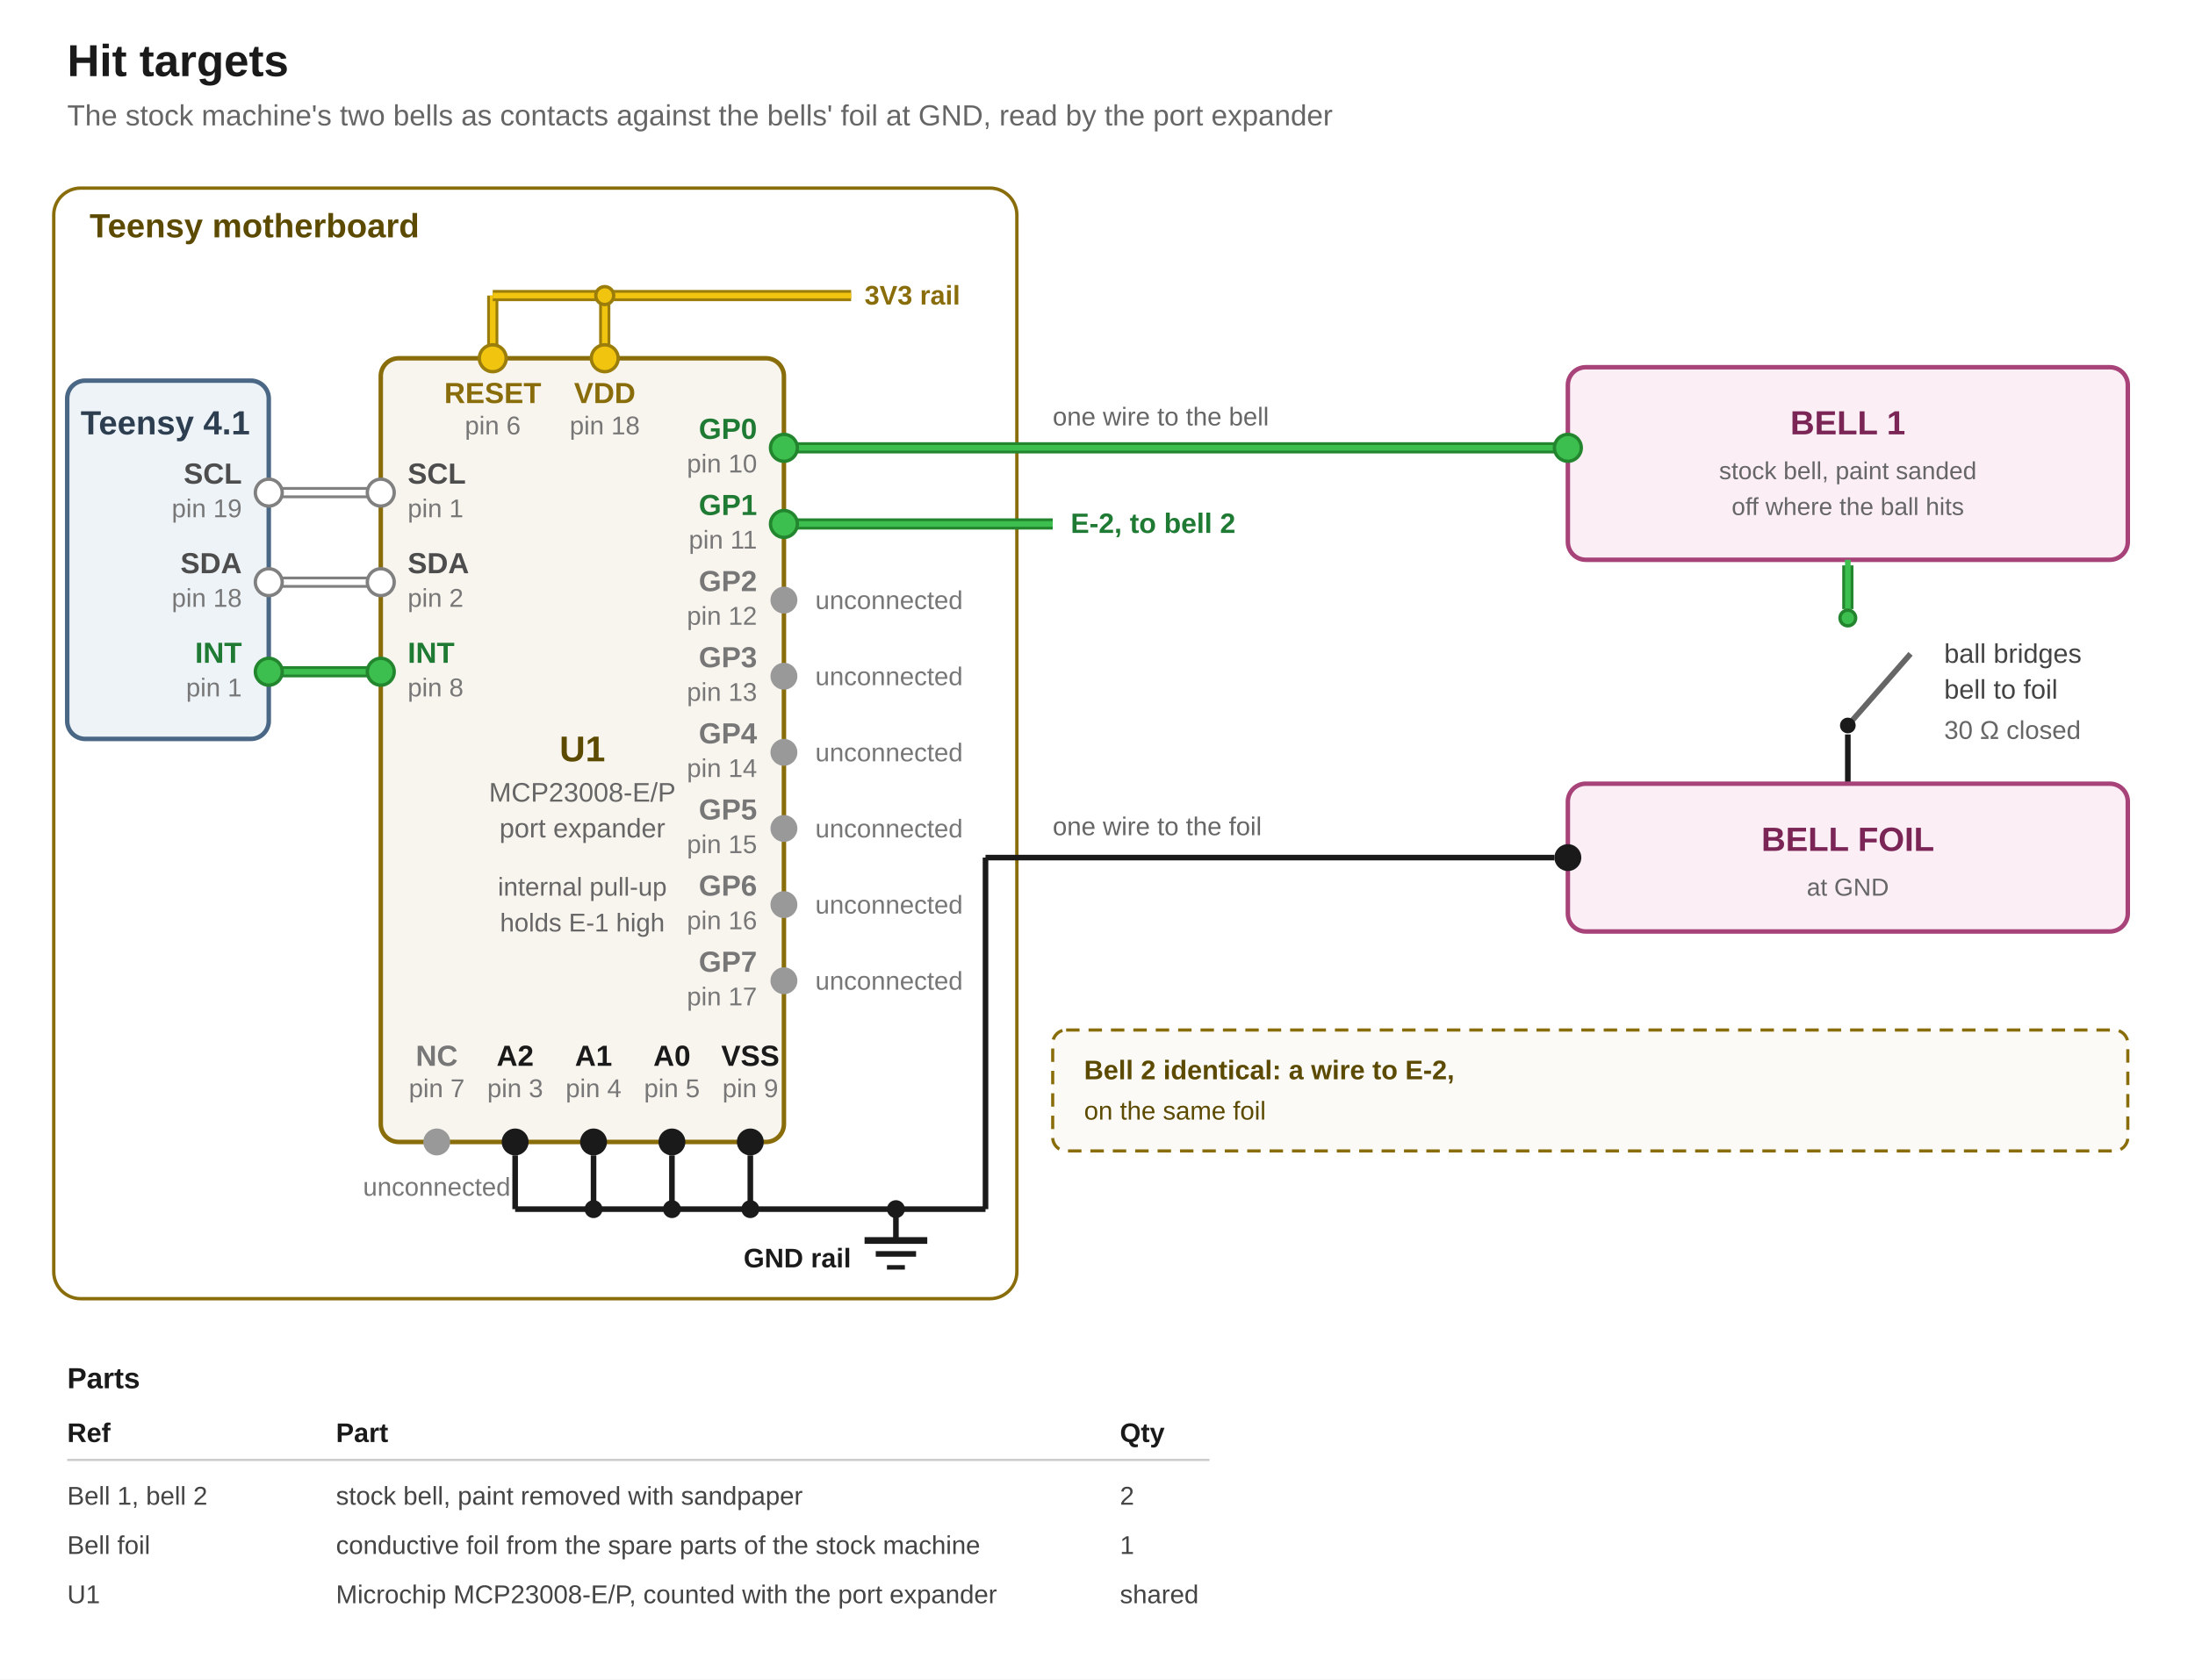
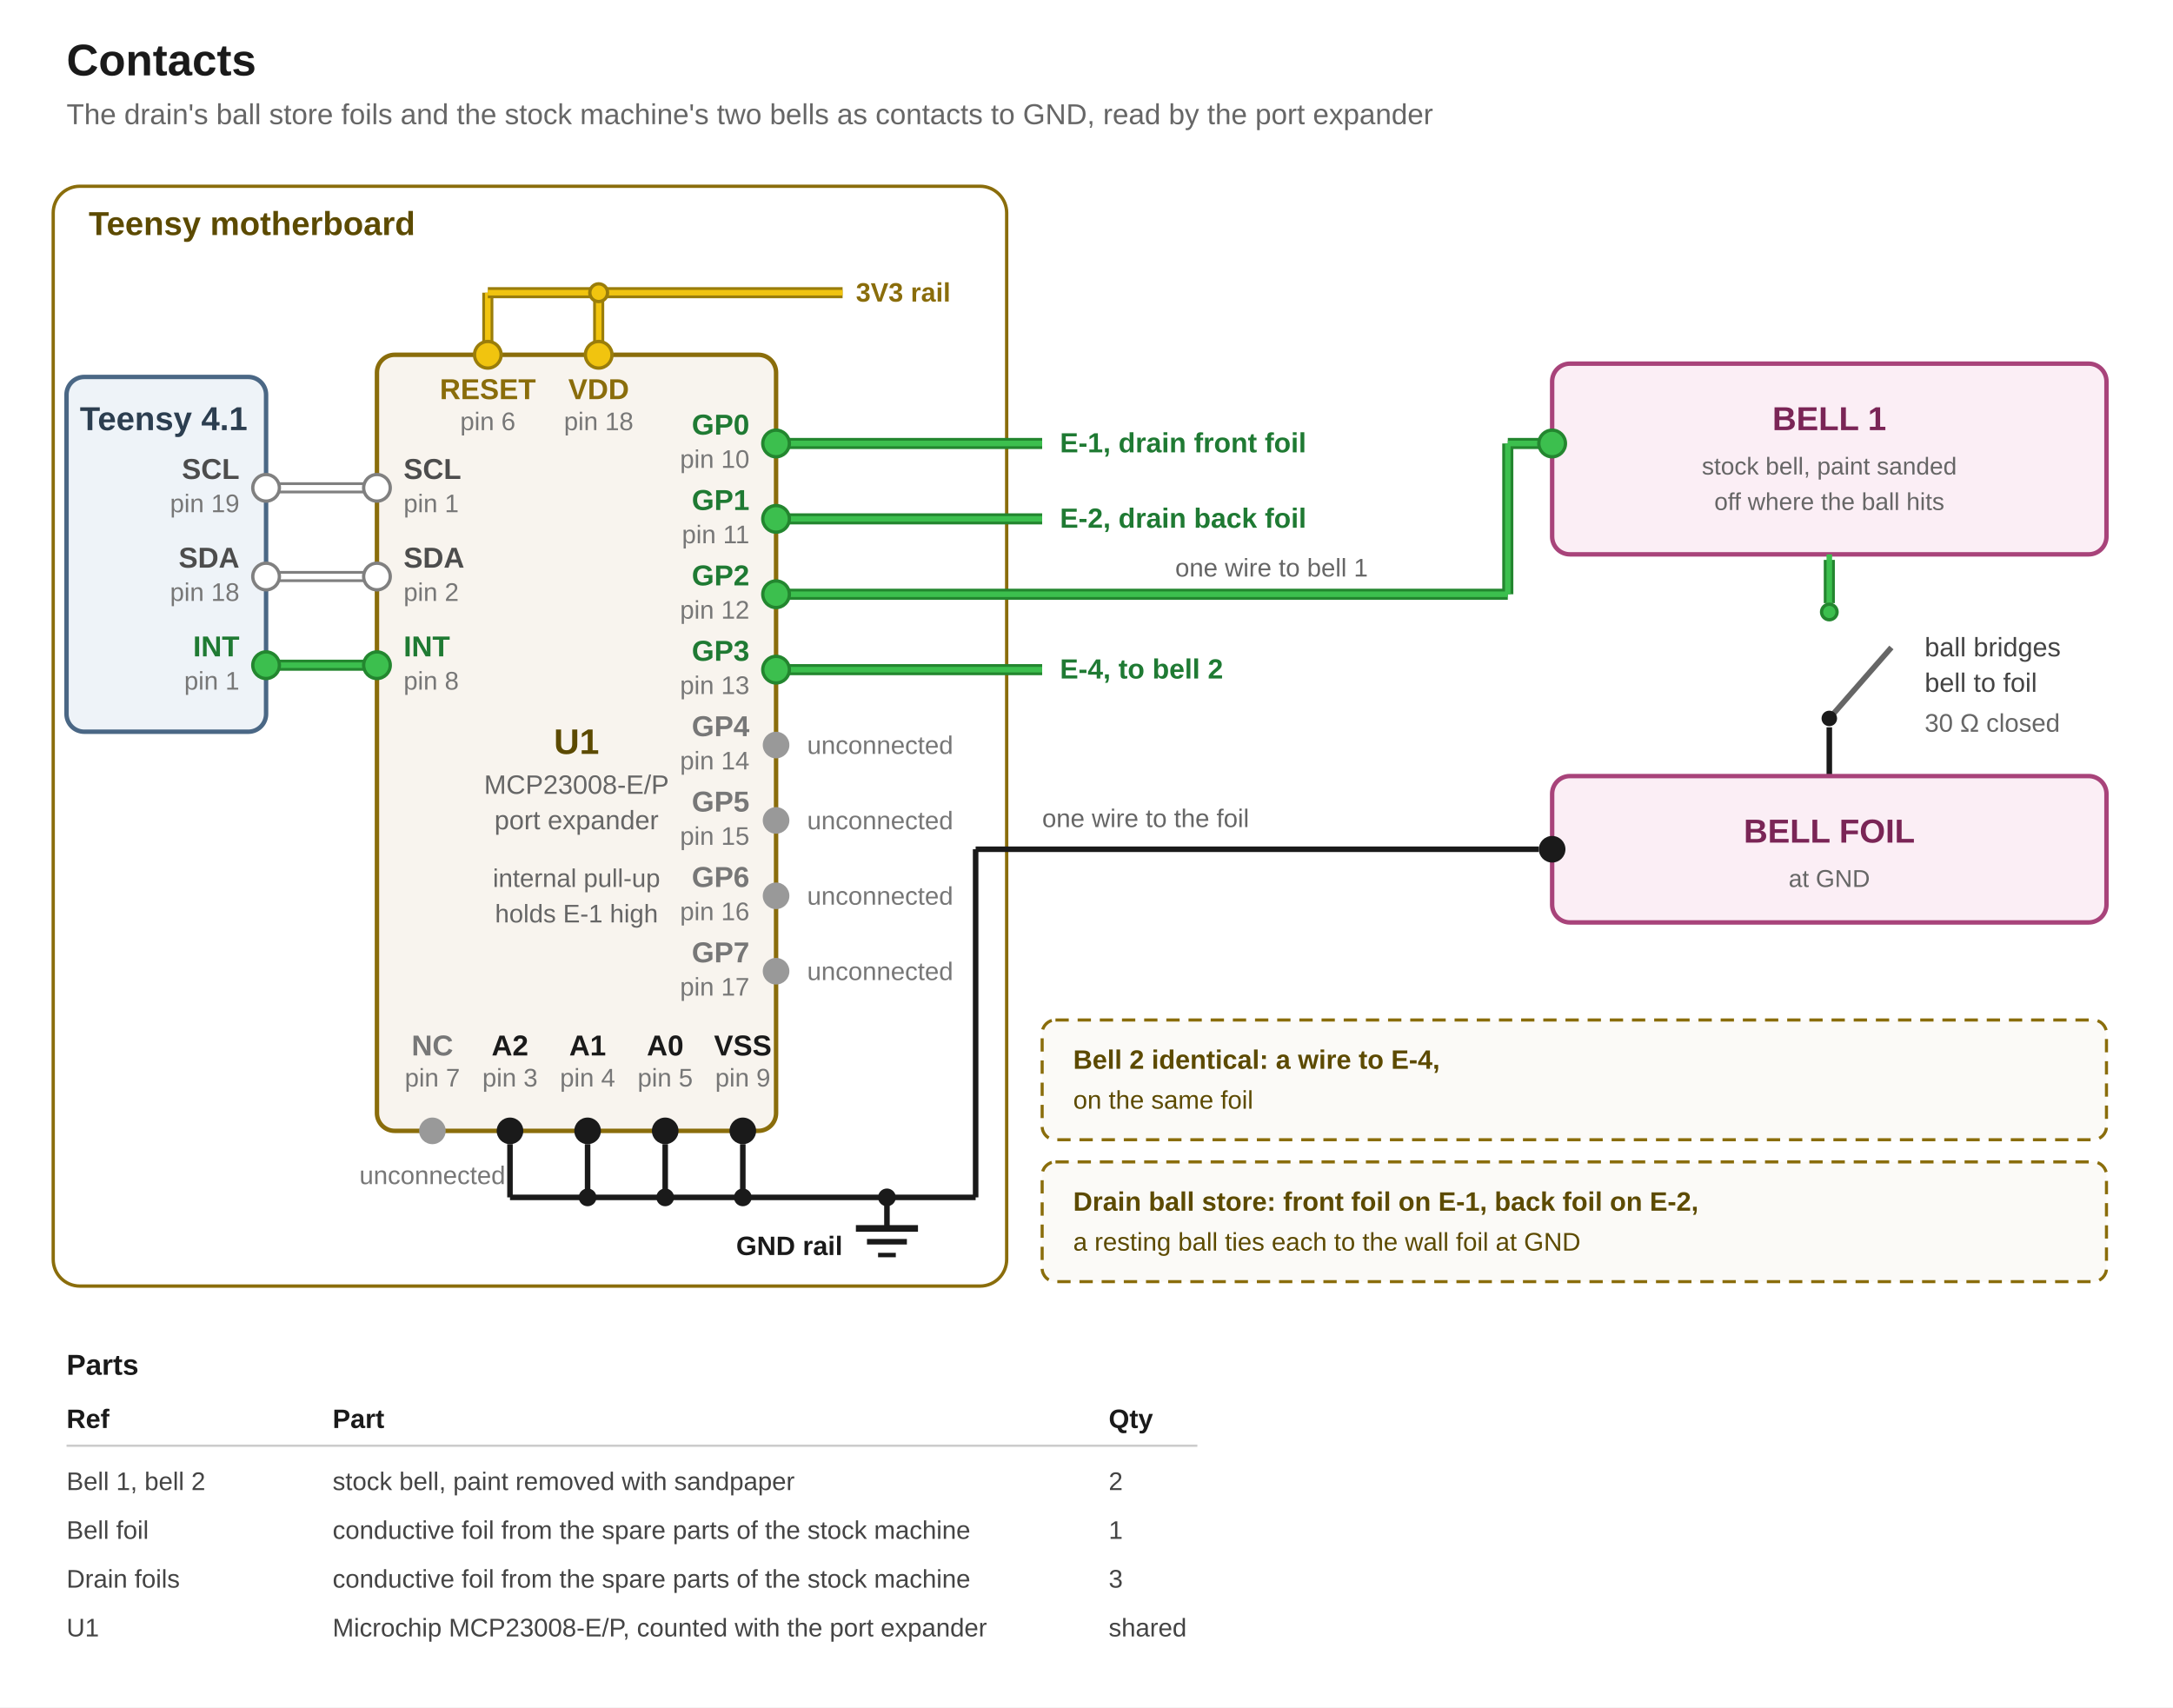
- <svg xmlns="http://www.w3.org/2000/svg" viewBox="0 0 980 750" font-family="Segoe UI, Arial, sans-serif">
-   <rect x="0" y="0" width="980" height="750" fill="#ffffff" />
-   <text x="30" y="34" font-size="20" font-weight="700" fill="#1a1a1a">Hit targets</text>
-   <text x="30" y="56" font-size="13" fill="#666">The stock machine's two bells as contacts against the bells' foil at GND, read by the port expander</text>
+ <svg xmlns="http://www.w3.org/2000/svg" viewBox="0 0 980 770" font-family="Segoe UI, Arial, sans-serif">
+   <rect x="0" y="0" width="980" height="770" fill="#ffffff" />
+   <text x="30" y="34" font-size="20" font-weight="700" fill="#1a1a1a">Contacts</text>
+   <text x="30" y="56" font-size="13" fill="#666">The drain's ball store foils and the stock machine's two bells as contacts to GND, read by the port expander</text>
  <rect x="24" y="84" width="430" height="496" rx="12" fill="none" stroke="#8a6d0b" stroke-width="1.5" />
  <text x="40" y="106" font-size="15" font-weight="700" fill="#5c4a00">Teensy motherboard</text>
  <rect x="30" y="170" width="90" height="160" rx="8" fill="#eef3f8" stroke="#4a6785" stroke-width="2" />
  <text x="36" y="194" font-size="15" font-weight="700" fill="#2c3e50">Teensy 4.1</text>
  <text x="108" y="216" text-anchor="end" font-size="13" font-weight="700" fill="#4d4d4d">SCL</text>
  <text x="108" y="231" text-anchor="end" font-size="11.5" fill="#777" data-pin="SCL on Wire">pin 19</text>
  <text x="108" y="256" text-anchor="end" font-size="13" font-weight="700" fill="#4d4d4d">SDA</text>
  <text x="108" y="271" text-anchor="end" font-size="11.5" fill="#777" data-pin="SDA on Wire">pin 18</text>
  <text x="108" y="296" text-anchor="end" font-size="13" font-weight="700" fill="#1f7a33">INT</text>
  <text x="108" y="311" text-anchor="end" font-size="11.5" fill="#777" data-pin="Interrupt from the port expander">pin 1</text>
  <line x1="126" y1="220" x2="164" y2="220" stroke="#808080" stroke-width="5" />
  <line x1="126" y1="220" x2="164" y2="220" stroke="#ffffff" stroke-width="2.5" />
  <line x1="126" y1="260" x2="164" y2="260" stroke="#808080" stroke-width="5" />
  <line x1="126" y1="260" x2="164" y2="260" stroke="#ffffff" stroke-width="2.5" />
  <line x1="126" y1="300" x2="164" y2="300" stroke="#23862f" stroke-width="5" />
  <line x1="126" y1="300" x2="164" y2="300" stroke="#3cbf4e" stroke-width="2.5" />
  <line x1="220" y1="154" x2="220" y2="132" stroke="#9a7d0a" stroke-width="5" />
  <line x1="220" y1="154" x2="220" y2="132" stroke="#f1c40f" stroke-width="2.5" />
  <line x1="270" y1="154" x2="270" y2="132" stroke="#9a7d0a" stroke-width="5" />
  <line x1="270" y1="154" x2="270" y2="132" stroke="#f1c40f" stroke-width="2.5" />
  <line x1="220" y1="132" x2="380" y2="132" stroke="#9a7d0a" stroke-width="5" />
  <line x1="220" y1="132" x2="380" y2="132" stroke="#f1c40f" stroke-width="2.5" />
  <text x="386" y="136" font-size="12" font-weight="700" fill="#8a6d0b">3V3 rail</text>
  <rect x="170" y="160" width="180" height="350" rx="8" fill="#f8f4ee" stroke="#8a6d0b" stroke-width="2" />
  <text x="260" y="340" text-anchor="middle" font-size="16" font-weight="700" fill="#5c4a00">U1</text>
  <text x="260" y="358" text-anchor="middle" font-size="12" fill="#666">MCP23008-E/P</text>
  <text x="260" y="374" text-anchor="middle" font-size="12" fill="#666">port expander</text>
  <text x="260" y="400" text-anchor="middle" font-size="11.5" fill="#666">internal pull-up</text>
  <text x="260" y="416" text-anchor="middle" font-size="11.5" fill="#666">holds E-1 high</text>
  <text x="220" y="180" text-anchor="middle" font-size="13" font-weight="700" fill="#8a6d0b">RESET</text>
  <text x="220" y="194" text-anchor="middle" font-size="11.5" fill="#777">pin 6</text>
  <text x="270" y="180" text-anchor="middle" font-size="13" font-weight="700" fill="#8a6d0b">VDD</text>
  <text x="270" y="194" text-anchor="middle" font-size="11.5" fill="#777">pin 18</text>
  <text x="182" y="216" font-size="13" font-weight="700" fill="#4d4d4d">SCL</text>
  <text x="182" y="231" font-size="11.5" fill="#777">pin 1</text>
  <text x="182" y="256" font-size="13" font-weight="700" fill="#4d4d4d">SDA</text>
  <text x="182" y="271" font-size="11.5" fill="#777">pin 2</text>
  <text x="182" y="296" font-size="13" font-weight="700" fill="#1f7a33">INT</text>
  <text x="182" y="311" font-size="11.5" fill="#777">pin 8</text>
  <text x="338" y="196" text-anchor="end" font-size="13" font-weight="700" fill="#1f7a33">GP0</text>
  <text x="338" y="211" text-anchor="end" font-size="11.5" fill="#777">pin 10</text>
  <text x="338" y="230" text-anchor="end" font-size="13" font-weight="700" fill="#1f7a33">GP1</text>
  <text x="338" y="245" text-anchor="end" font-size="11.5" fill="#777">pin 11</text>
-   <text x="338" y="264" text-anchor="end" font-size="13" font-weight="700" fill="#777">GP2</text>
+   <text x="338" y="264" text-anchor="end" font-size="13" font-weight="700" fill="#1f7a33">GP2</text>
  <text x="338" y="279" text-anchor="end" font-size="11.5" fill="#777">pin 12</text>
-   <circle cx="350" cy="268" r="6" fill="#999" />
-   <text x="364" y="272" font-size="11.5" fill="#777">unconnected</text>
-   <text x="338" y="298" text-anchor="end" font-size="13" font-weight="700" fill="#777">GP3</text>
+   <text x="338" y="298" text-anchor="end" font-size="13" font-weight="700" fill="#1f7a33">GP3</text>
  <text x="338" y="313" text-anchor="end" font-size="11.5" fill="#777">pin 13</text>
-   <circle cx="350" cy="302" r="6" fill="#999" />
-   <text x="364" y="306" font-size="11.5" fill="#777">unconnected</text>
  <text x="338" y="332" text-anchor="end" font-size="13" font-weight="700" fill="#777">GP4</text>
  <text x="338" y="347" text-anchor="end" font-size="11.5" fill="#777">pin 14</text>
  <circle cx="350" cy="336" r="6" fill="#999" />
  <text x="364" y="340" font-size="11.5" fill="#777">unconnected</text>
  <text x="338" y="366" text-anchor="end" font-size="13" font-weight="700" fill="#777">GP5</text>
  <text x="338" y="381" text-anchor="end" font-size="11.5" fill="#777">pin 15</text>
  <circle cx="350" cy="370" r="6" fill="#999" />
  <text x="364" y="374" font-size="11.5" fill="#777">unconnected</text>
  <text x="338" y="400" text-anchor="end" font-size="13" font-weight="700" fill="#777">GP6</text>
  <text x="338" y="415" text-anchor="end" font-size="11.5" fill="#777">pin 16</text>
  <circle cx="350" cy="404" r="6" fill="#999" />
  <text x="364" y="408" font-size="11.5" fill="#777">unconnected</text>
  <text x="338" y="434" text-anchor="end" font-size="13" font-weight="700" fill="#777">GP7</text>
  <text x="338" y="449" text-anchor="end" font-size="11.5" fill="#777">pin 17</text>
  <circle cx="350" cy="438" r="6" fill="#999" />
  <text x="364" y="442" font-size="11.5" fill="#777">unconnected</text>
  <circle cx="195" cy="510" r="6" fill="#999" />
  <text x="195" y="476" text-anchor="middle" font-size="13" font-weight="700" fill="#777">NC</text>
  <text x="195" y="490" text-anchor="middle" font-size="11.5" fill="#777">pin 7</text>
  <circle cx="230" cy="510" r="6" fill="#1a1a1a" />
  <text x="230" y="476" text-anchor="middle" font-size="13" font-weight="700" fill="#1a1a1a">A2</text>
  <text x="230" y="490" text-anchor="middle" font-size="11.5" fill="#777">pin 3</text>
  <line x1="230" y1="516" x2="230" y2="540" stroke="#1a1a1a" stroke-width="2.5" />
  <circle cx="265" cy="510" r="6" fill="#1a1a1a" />
  <text x="265" y="476" text-anchor="middle" font-size="13" font-weight="700" fill="#1a1a1a">A1</text>
  <text x="265" y="490" text-anchor="middle" font-size="11.5" fill="#777">pin 4</text>
  <line x1="265" y1="516" x2="265" y2="540" stroke="#1a1a1a" stroke-width="2.5" />
  <circle cx="300" cy="510" r="6" fill="#1a1a1a" />
  <text x="300" y="476" text-anchor="middle" font-size="13" font-weight="700" fill="#1a1a1a">A0</text>
  <text x="300" y="490" text-anchor="middle" font-size="11.5" fill="#777">pin 5</text>
  <line x1="300" y1="516" x2="300" y2="540" stroke="#1a1a1a" stroke-width="2.5" />
  <circle cx="335" cy="510" r="6" fill="#1a1a1a" />
  <text x="335" y="476" text-anchor="middle" font-size="13" font-weight="700" fill="#1a1a1a">VSS</text>
  <text x="335" y="490" text-anchor="middle" font-size="11.5" fill="#777">pin 9</text>
  <line x1="335" y1="516" x2="335" y2="540" stroke="#1a1a1a" stroke-width="2.5" />
  <text x="195" y="534" text-anchor="middle" font-size="11.5" fill="#777">unconnected</text>
  <line x1="230" y1="540" x2="440" y2="540" stroke="#1a1a1a" stroke-width="2.5" />
  <line x1="440" y1="540" x2="440" y2="383" stroke="#1a1a1a" stroke-width="2.5" />
  <line x1="440" y1="383" x2="694" y2="383" stroke="#1a1a1a" stroke-width="2.5" />
  <line x1="400" y1="540" x2="400" y2="554" stroke="#1a1a1a" stroke-width="2.5" />
  <line x1="386" y1="554" x2="414" y2="554" stroke="#1a1a1a" stroke-width="3" />
  <line x1="391" y1="560" x2="409" y2="560" stroke="#1a1a1a" stroke-width="2.5" />
  <line x1="396" y1="566" x2="404" y2="566" stroke="#1a1a1a" stroke-width="2" />
  <text x="380" y="566" text-anchor="end" font-size="12" font-weight="700" fill="#1a1a1a">GND rail</text>
  <circle cx="265" cy="540" r="4" fill="#1a1a1a" />
  <circle cx="300" cy="540" r="4" fill="#1a1a1a" />
  <circle cx="335" cy="540" r="4" fill="#1a1a1a" />
  <circle cx="400" cy="540" r="4" fill="#1a1a1a" />
  <text x="470" y="373" font-size="11.5" fill="#666">one wire to the foil</text>
-   <line x1="356" y1="200" x2="694" y2="200" stroke="#23862f" stroke-width="5" />
-   <line x1="356" y1="200" x2="694" y2="200" stroke="#3cbf4e" stroke-width="2.5" />
+   <line x1="356" y1="200" x2="470" y2="200" stroke="#23862f" stroke-width="5" />
+   <line x1="356" y1="200" x2="470" y2="200" stroke="#3cbf4e" stroke-width="2.5" />
  <line x1="356" y1="234" x2="470" y2="234" stroke="#23862f" stroke-width="5" />
  <line x1="356" y1="234" x2="470" y2="234" stroke="#3cbf4e" stroke-width="2.5" />
-   <text x="470" y="190" font-size="11.5" fill="#666">one wire to the bell</text>
-   <text x="478" y="238" font-size="12.5" font-weight="700" fill="#1f7a33">E-2, to bell 2</text>
+   <text x="478" y="204" font-size="12.5" font-weight="700" fill="#1f7a33">E-1, drain front foil</text>
+   <text x="478" y="238" font-size="12.5" font-weight="700" fill="#1f7a33">E-2, drain back foil</text>
+   <line x1="356" y1="268" x2="680" y2="268" stroke="#23862f" stroke-width="5" />
+   <line x1="680" y1="268" x2="680" y2="200" stroke="#23862f" stroke-width="5" />
+   <line x1="680" y1="200" x2="694" y2="200" stroke="#23862f" stroke-width="5" />
+   <line x1="356" y1="268" x2="680" y2="268" stroke="#3cbf4e" stroke-width="2.5" />
+   <line x1="680" y1="268" x2="680" y2="200" stroke="#3cbf4e" stroke-width="2.5" />
+   <line x1="680" y1="200" x2="694" y2="200" stroke="#3cbf4e" stroke-width="2.5" />
+   <text x="530" y="260" font-size="11.5" fill="#666">one wire to bell 1</text>
+   <line x1="356" y1="302" x2="470" y2="302" stroke="#23862f" stroke-width="5" />
+   <line x1="356" y1="302" x2="470" y2="302" stroke="#3cbf4e" stroke-width="2.5" />
+   <text x="478" y="306" font-size="12.5" font-weight="700" fill="#1f7a33">E-4, to bell 2</text>
  <rect x="700" y="164" width="250" height="86" rx="8" fill="#fbeef5" stroke="#a8437a" stroke-width="2" />
  <text x="825" y="194" text-anchor="middle" font-size="15" font-weight="700" fill="#7a2556">BELL 1</text>
  <text x="825" y="214" text-anchor="middle" font-size="11" fill="#666">stock bell, paint sanded</text>
  <text x="825" y="230" text-anchor="middle" font-size="11" fill="#666">off where the ball hits</text>
  <line x1="825" y1="252.5" x2="825" y2="272" stroke="#23862f" stroke-width="5" />
  <line x1="825" y1="250" x2="825" y2="272" stroke="#3cbf4e" stroke-width="2.5" />
  <line x1="825" y1="324" x2="853" y2="292" stroke="#666" stroke-width="2.5" />
  <circle cx="825" cy="324" r="3.5" fill="#1a1a1a" />
  <line x1="825" y1="328" x2="825" y2="350" stroke="#1a1a1a" stroke-width="2.5" />
  <text x="868" y="296" font-size="12" fill="#444">ball bridges</text>
  <text x="868" y="312" font-size="12" fill="#444">bell to foil</text>
  <text x="868" y="330" font-size="11.5" fill="#666" data-fig="r_contact">30 Ω closed</text>
  <rect x="700" y="350" width="250" height="66" rx="8" fill="#fbeef5" stroke="#a8437a" stroke-width="2" />
  <circle cx="700" cy="383" r="6" fill="#1a1a1a" />
  <text x="825" y="380" text-anchor="middle" font-size="15" font-weight="700" fill="#7a2556">BELL FOIL</text>
  <text x="825" y="400" text-anchor="middle" font-size="11" fill="#666">at GND</text>
  <rect x="470" y="460" width="480" height="54" rx="6" fill="#fbfaf7" stroke="#8a6d0b" stroke-width="1.4" stroke-dasharray="6 4" />
-   <text x="484" y="482" font-size="12" font-weight="700" fill="#5c4a00">Bell 2 identical: a wire to E-2,</text>
+   <text x="484" y="482" font-size="12" font-weight="700" fill="#5c4a00">Bell 2 identical: a wire to E-4,</text>
  <text x="484" y="500" font-size="11.5" fill="#5c4a00">on the same foil</text>
+   <rect x="470" y="524" width="480" height="54" rx="6" fill="#fbfaf7" stroke="#8a6d0b" stroke-width="1.4" stroke-dasharray="6 4" />
+   <text x="484" y="546" font-size="12" font-weight="700" fill="#5c4a00">Drain ball store: front foil on E-1, back foil on E-2,</text>
+   <text x="484" y="564" font-size="11.5" fill="#5c4a00">a resting ball ties each to the wall foil at GND</text>
  <text x="30" y="620" font-size="13" font-weight="700" fill="#1a1a1a">Parts</text>
  <text x="30" y="644" font-size="12" font-weight="700" fill="#1a1a1a">Ref</text>
  <text x="150" y="644" font-size="12" font-weight="700" fill="#1a1a1a">Part</text>
  <text x="500" y="644" font-size="12" font-weight="700" fill="#1a1a1a">Qty</text>
  <line x1="30" y1="652" x2="540" y2="652" stroke="#ccc" stroke-width="1" />
  <text x="30" y="672" font-size="11.5" fill="#444">Bell 1, bell 2</text>
  <text x="150" y="672" font-size="11.5" fill="#444">stock bell, paint removed with sandpaper</text>
  <text x="500" y="672" font-size="11.5" fill="#444">2</text>
  <text x="30" y="694" font-size="11.5" fill="#444">Bell foil</text>
  <text x="150" y="694" font-size="11.5" fill="#444">conductive foil from the spare parts of the stock machine</text>
  <text x="500" y="694" font-size="11.5" fill="#444">1</text>
-   <text x="30" y="716" font-size="11.5" fill="#444">U1</text>
-   <text x="150" y="716" font-size="11.5" fill="#444">Microchip MCP23008-E/P, counted with the port expander</text>
-   <text x="500" y="716" font-size="11.5" fill="#444">shared</text>
+   <text x="30" y="716" font-size="11.5" fill="#444">Drain foils</text>
+   <text x="150" y="716" font-size="11.5" fill="#444">conductive foil from the spare parts of the stock machine</text>
+   <text x="500" y="716" font-size="11.5" fill="#444">3</text>
+   <text x="30" y="738" font-size="11.5" fill="#444">U1</text>
+   <text x="150" y="738" font-size="11.5" fill="#444">Microchip MCP23008-E/P, counted with the port expander</text>
+   <text x="500" y="738" font-size="11.5" fill="#444">shared</text>
  <circle cx="120" cy="220" r="6" fill="#ffffff" stroke="#808080" stroke-width="1.5" />
  <circle cx="120" cy="260" r="6" fill="#ffffff" stroke="#808080" stroke-width="1.5" />
  <circle cx="120" cy="300" r="6" fill="#3cbf4e" stroke="#23862f" stroke-width="1.5" />
  <circle cx="170" cy="220" r="6" fill="#ffffff" stroke="#808080" stroke-width="1.5" />
  <circle cx="170" cy="260" r="6" fill="#ffffff" stroke="#808080" stroke-width="1.5" />
  <circle cx="170" cy="300" r="6" fill="#3cbf4e" stroke="#23862f" stroke-width="1.5" />
  <circle cx="220" cy="160" r="6" fill="#f1c40f" stroke="#9a7d0a" stroke-width="1.5" />
  <circle cx="270" cy="160" r="6" fill="#f1c40f" stroke="#9a7d0a" stroke-width="1.5" />
  <circle cx="350" cy="200" r="6" fill="#3cbf4e" stroke="#23862f" stroke-width="1.5" />
  <circle cx="350" cy="234" r="6" fill="#3cbf4e" stroke="#23862f" stroke-width="1.5" />
+   <circle cx="350" cy="268" r="6" fill="#3cbf4e" stroke="#23862f" stroke-width="1.5" />
+   <circle cx="350" cy="302" r="6" fill="#3cbf4e" stroke="#23862f" stroke-width="1.5" />
  <circle cx="270" cy="132" r="4" fill="#f1c40f" stroke="#9a7d0a" stroke-width="1.5" />
  <circle cx="700" cy="200" r="6" fill="#3cbf4e" stroke="#23862f" stroke-width="1.5" />
  <circle cx="825" cy="276" r="3.5" fill="#3cbf4e" stroke="#23862f" stroke-width="1.5" />
</svg>
